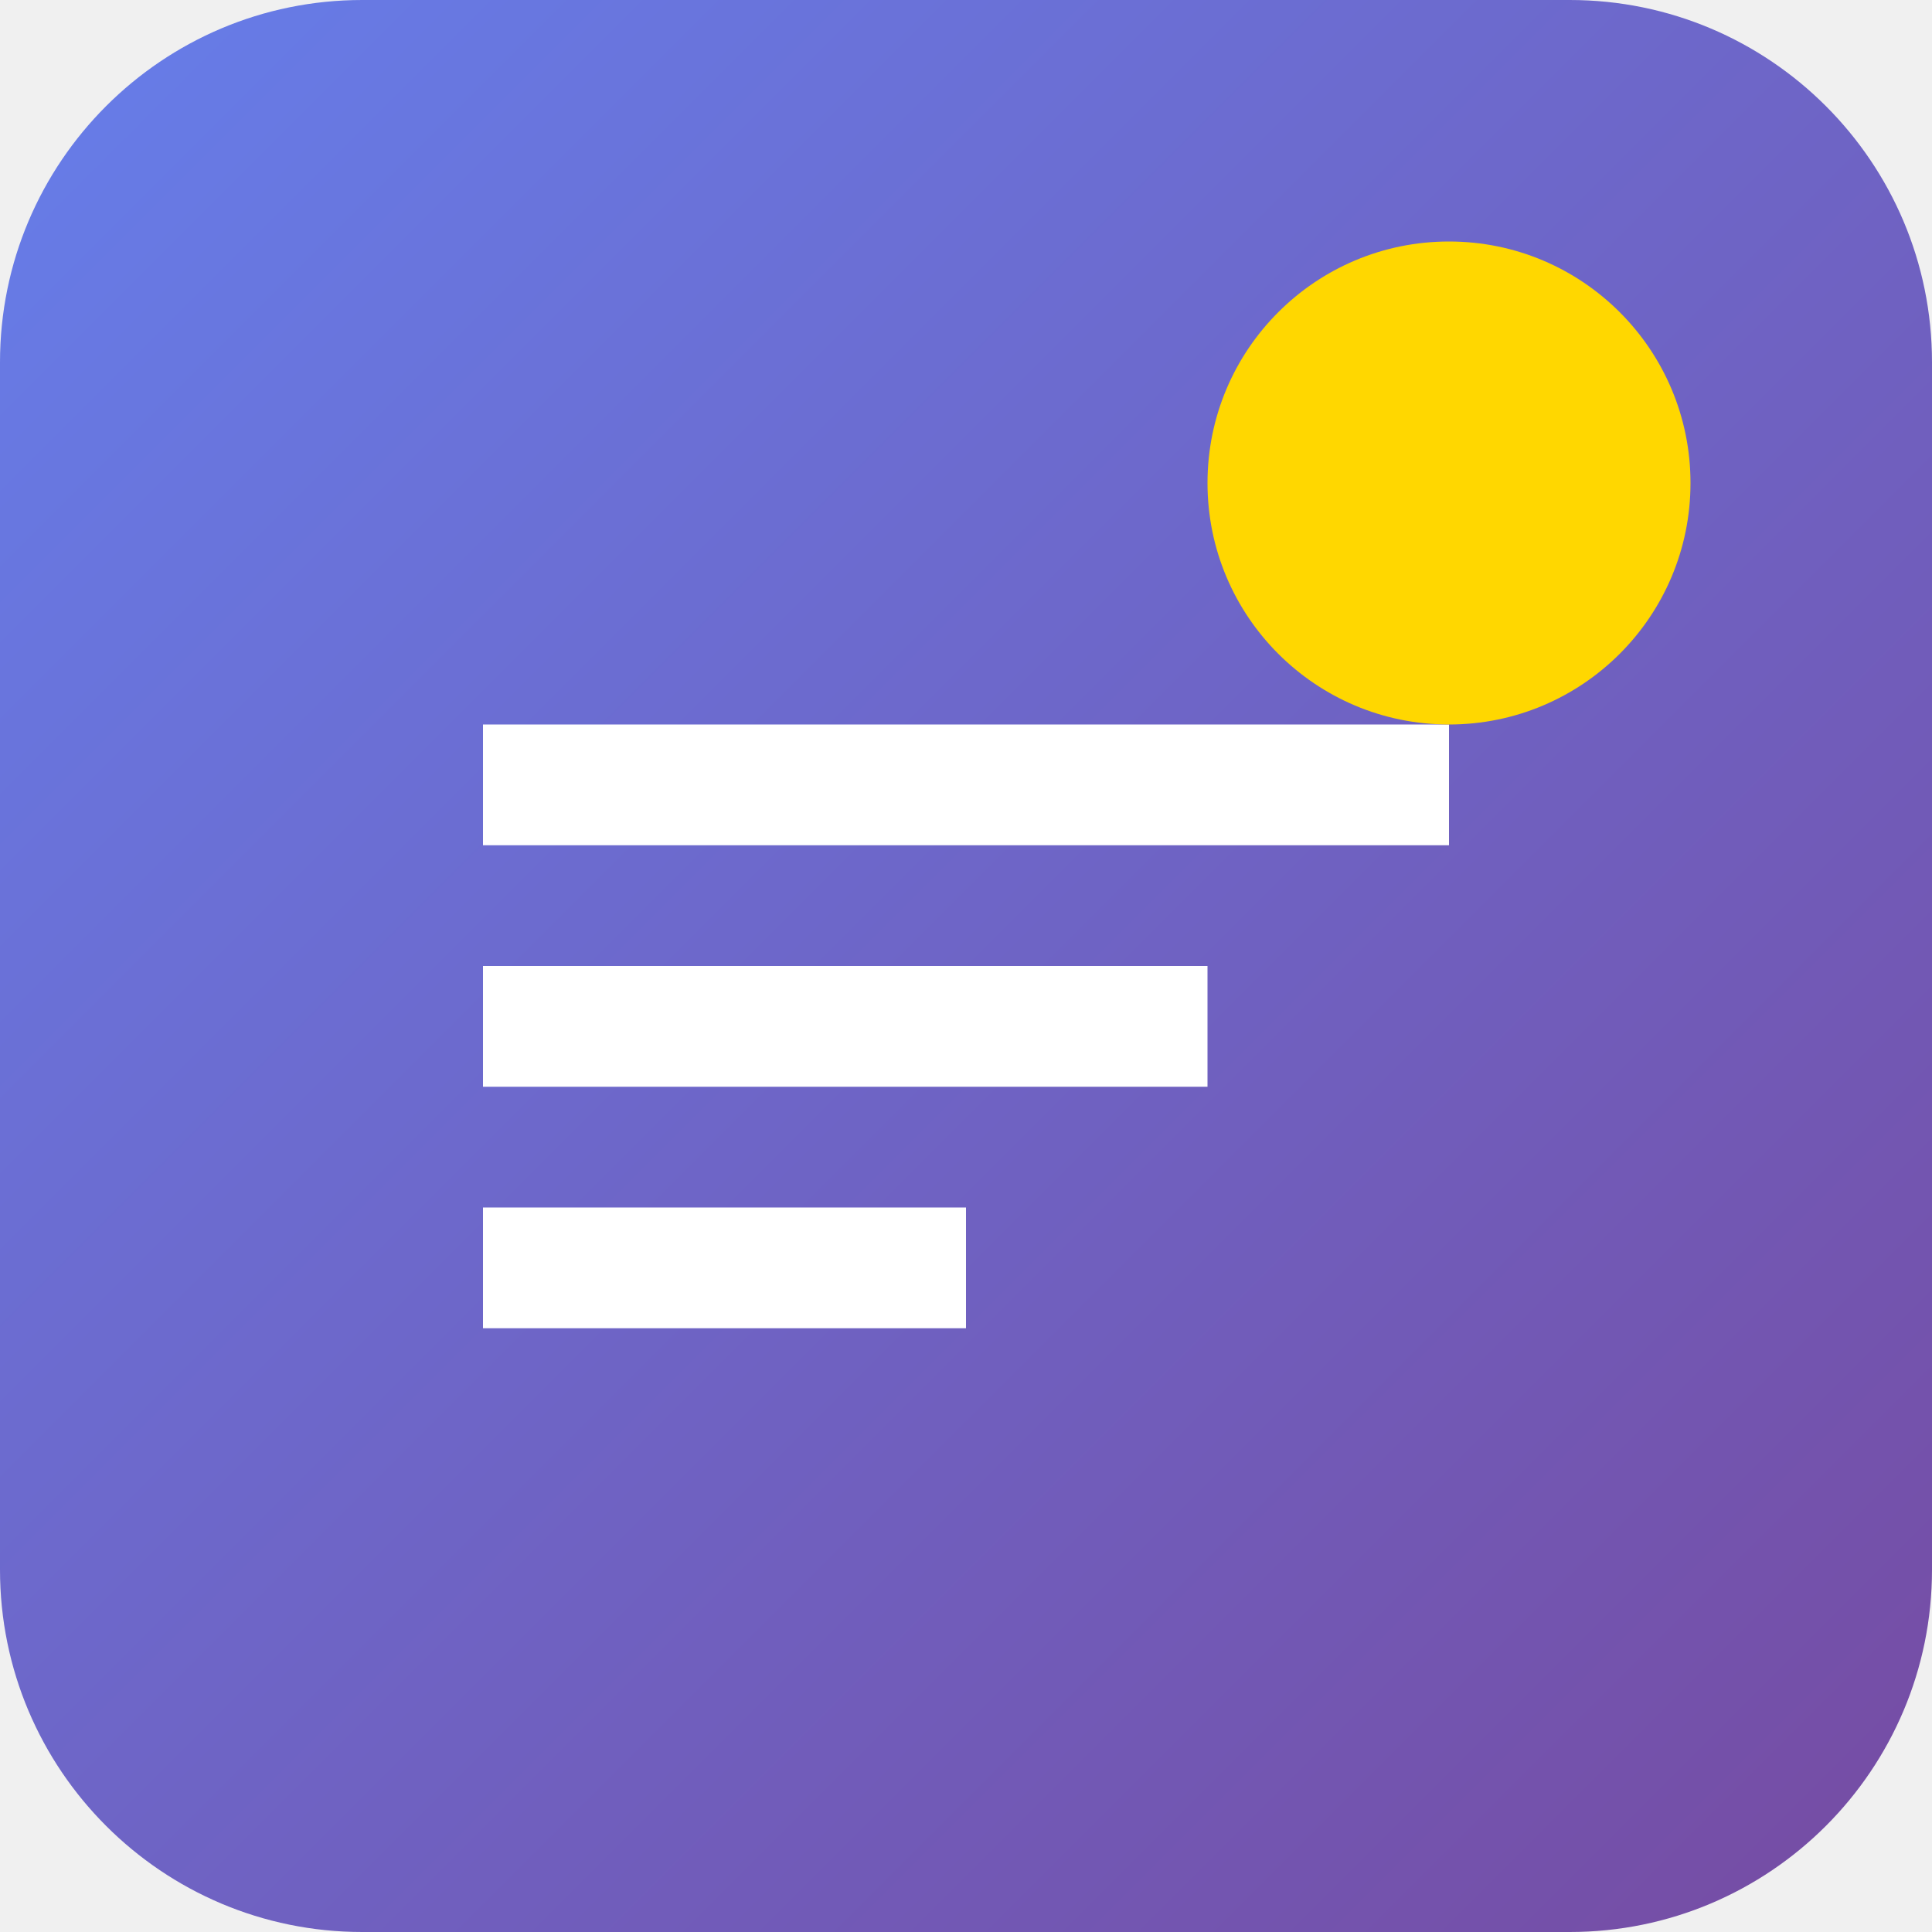
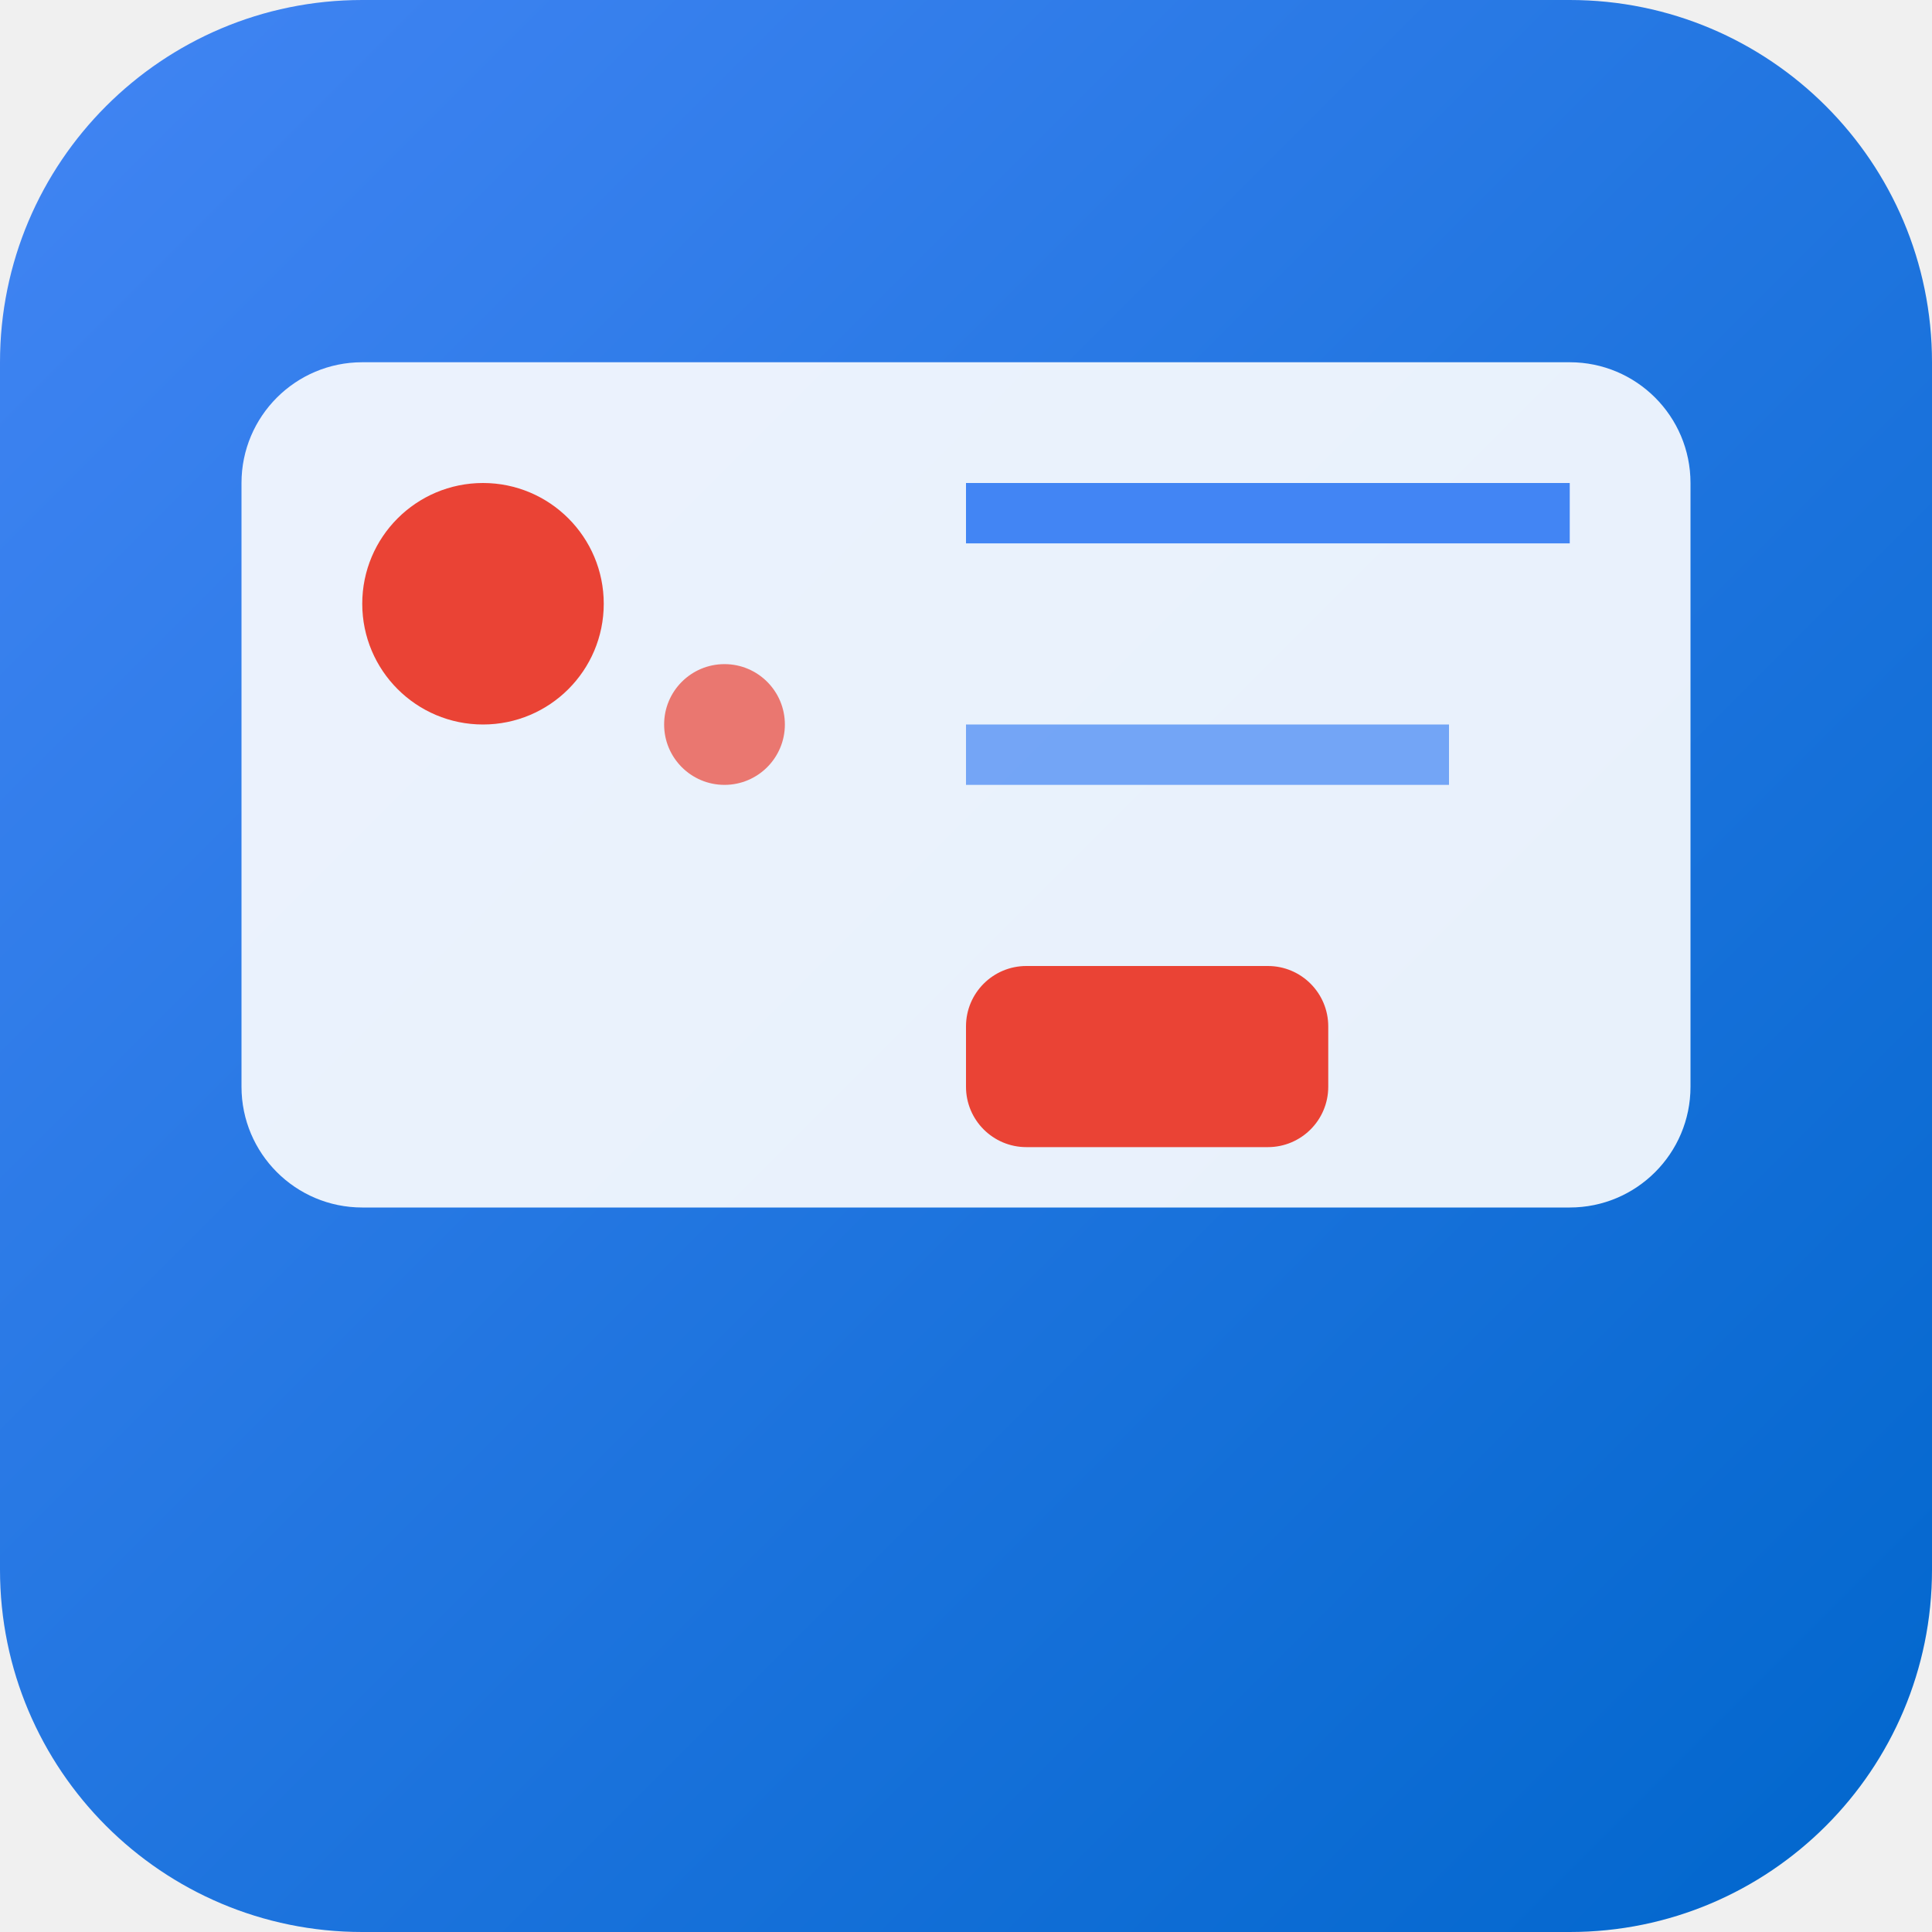
<svg xmlns="http://www.w3.org/2000/svg" width="16" height="16" viewBox="0 0 16 16" fill="none">
-   <rect width="16" height="16" rx="3" fill="url(#gradient)" />
-   <path d="M4 6h8v1H4V6zM4 8h6v1H4V8zM4 10h4v1H4v-1z" fill="white" />
-   <circle cx="12" cy="4" r="2" fill="#FFD700" />
  <defs>
-     <linearGradient id="gradient" x1="0" y1="0" x2="16" y2="16" gradientUnits="userSpaceOnUse">
-       <stop stop-color="#667eea" />
-       <stop offset="1" stop-color="#764ba2" />
+     <linearGradient id="bg16" x1="0%" y1="0%" x2="100%" y2="100%">
+       <stop offset="0%" style="stop-color:#4285F4" />
+       <stop offset="100%" style="stop-color:#0066CC" />
    </linearGradient>
  </defs>
+   <rect width="16" height="16" rx="3" fill="url(#bg16)" />
+   <rect x="2" y="3" width="12" height="7" rx="1" fill="white" opacity="0.9" />
+   <circle cx="4" cy="5" r="1" fill="#EA4335" />
+   <circle cx="6" cy="6" r="0.5" fill="#EA4335" opacity="0.7" />
+   <rect x="8" y="4" width="5" height="0.5" fill="#4285F4" />
+   <rect x="8" y="6" width="4" height="0.5" fill="#4285F4" opacity="0.7" />
+   <rect x="8" y="8" width="3" height="1.5" rx="0.5" fill="#EA4335" />
</svg>
